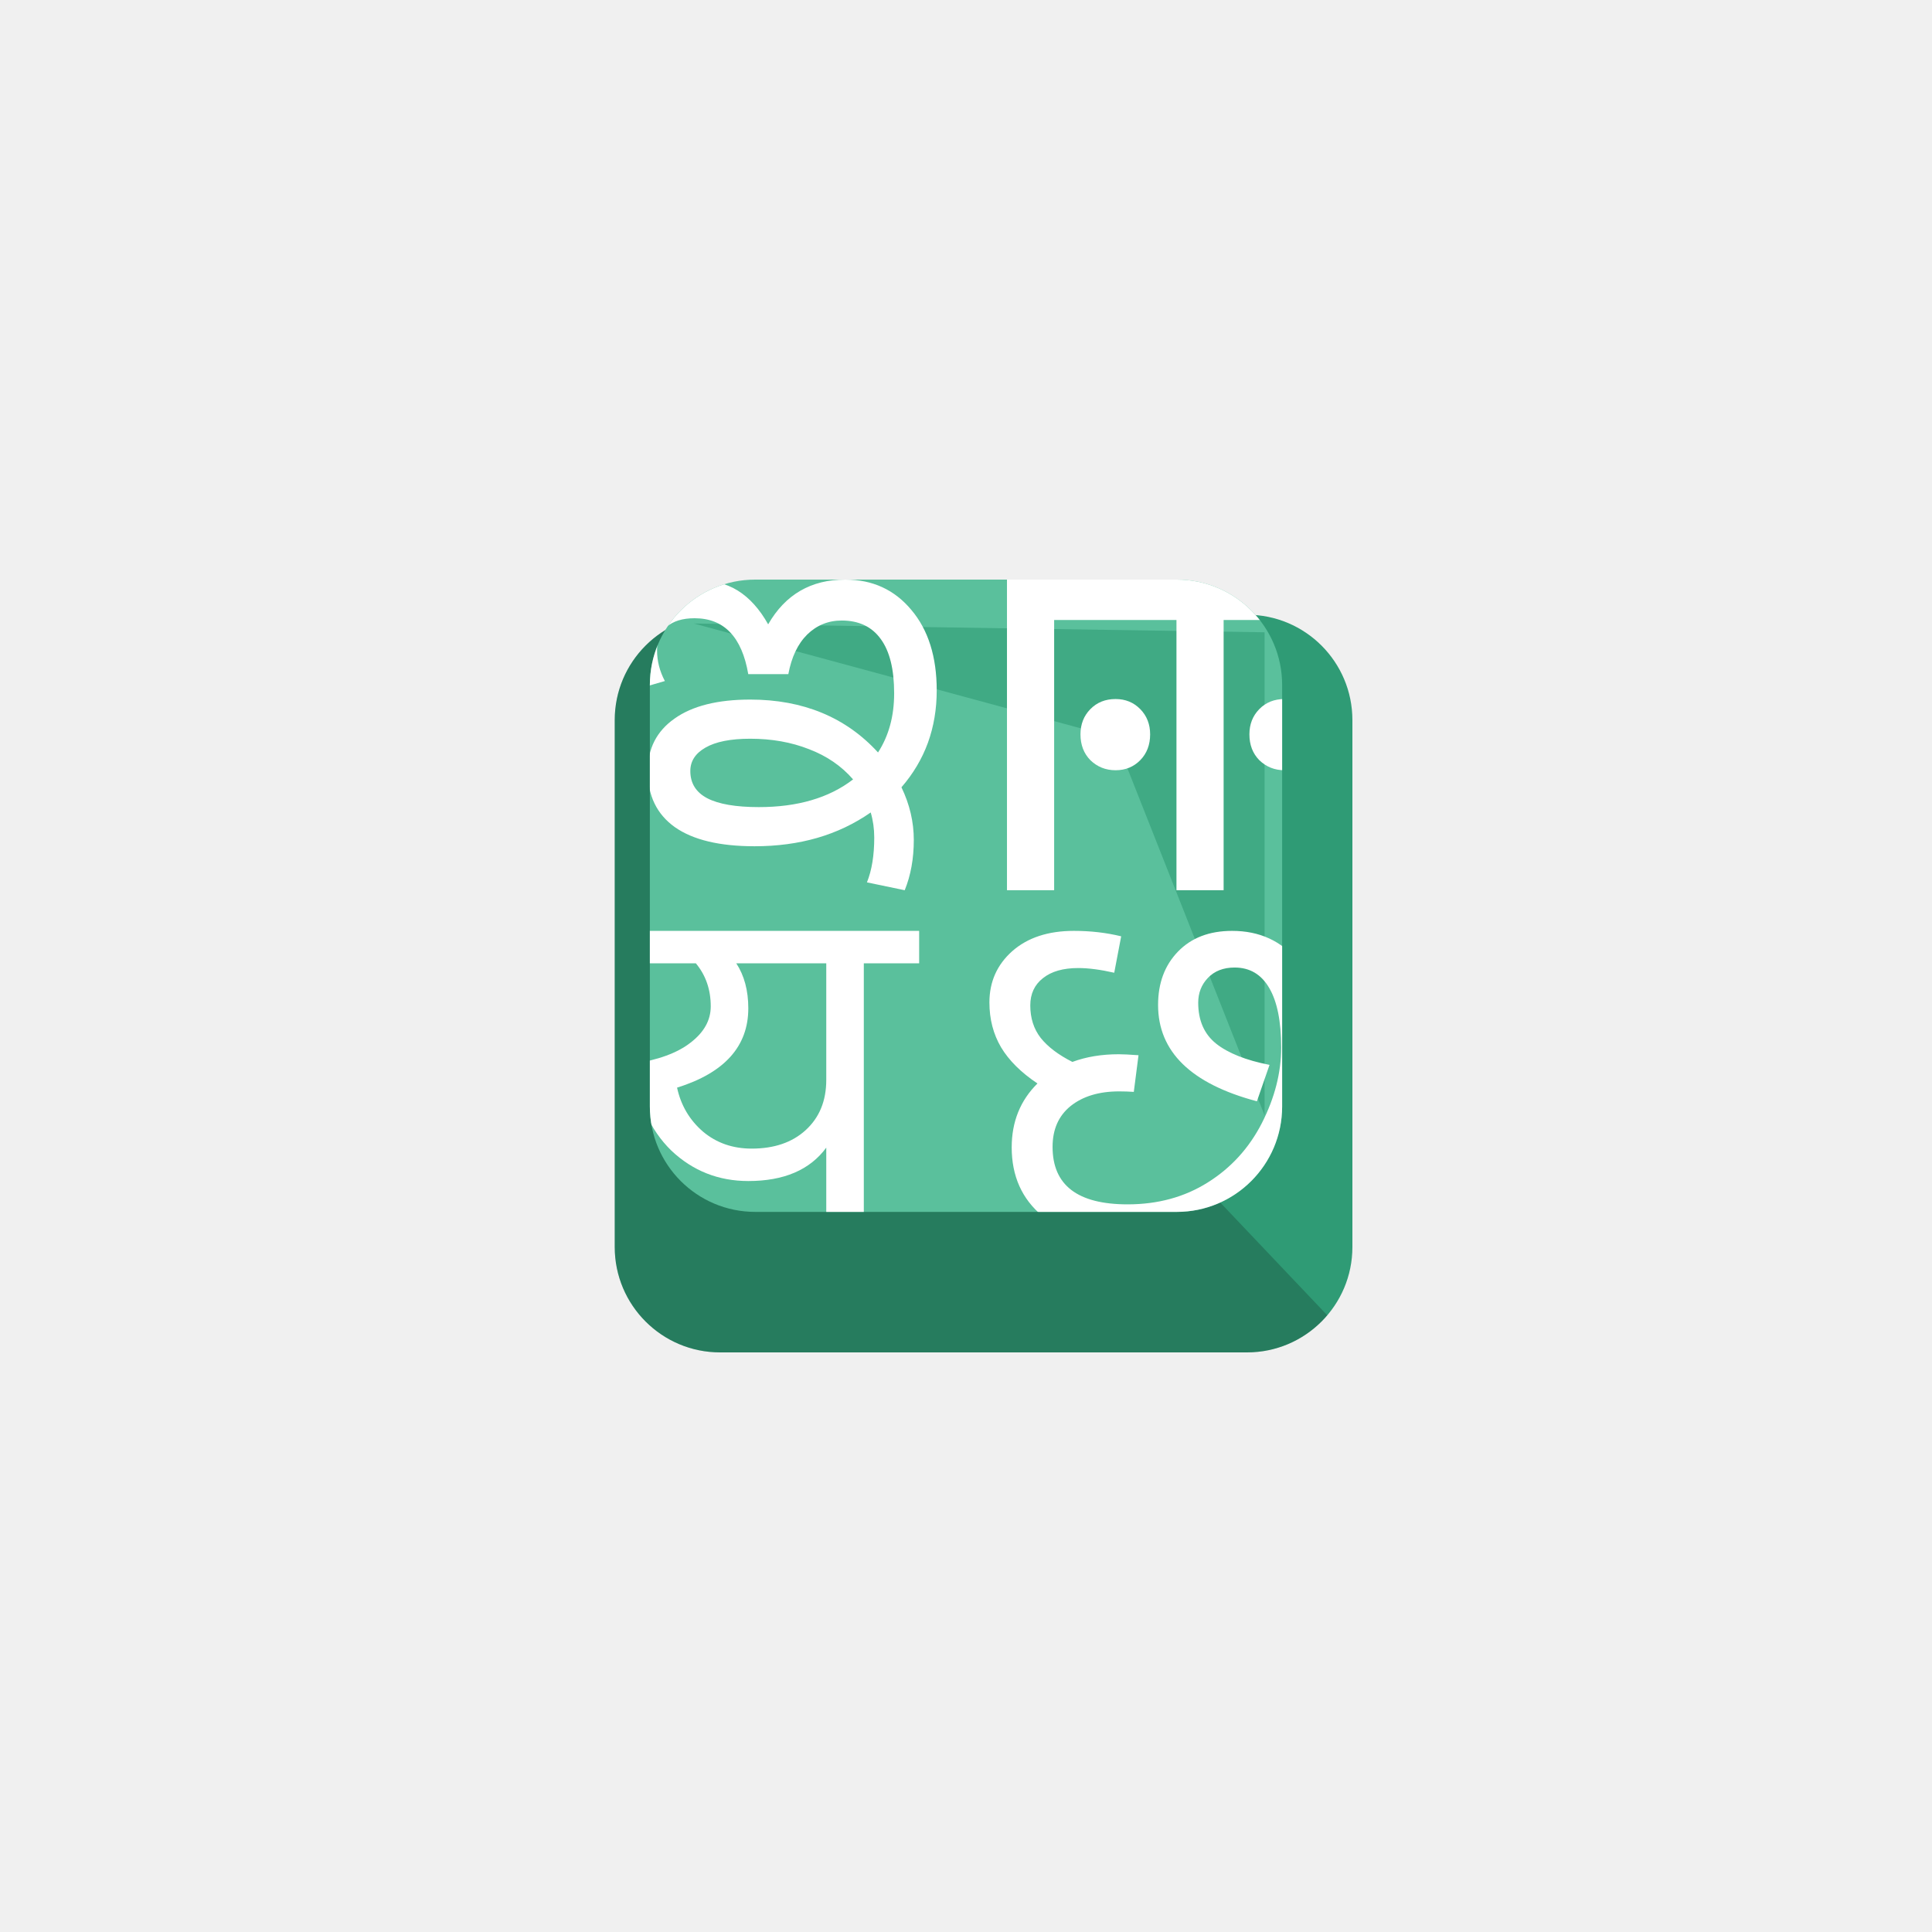
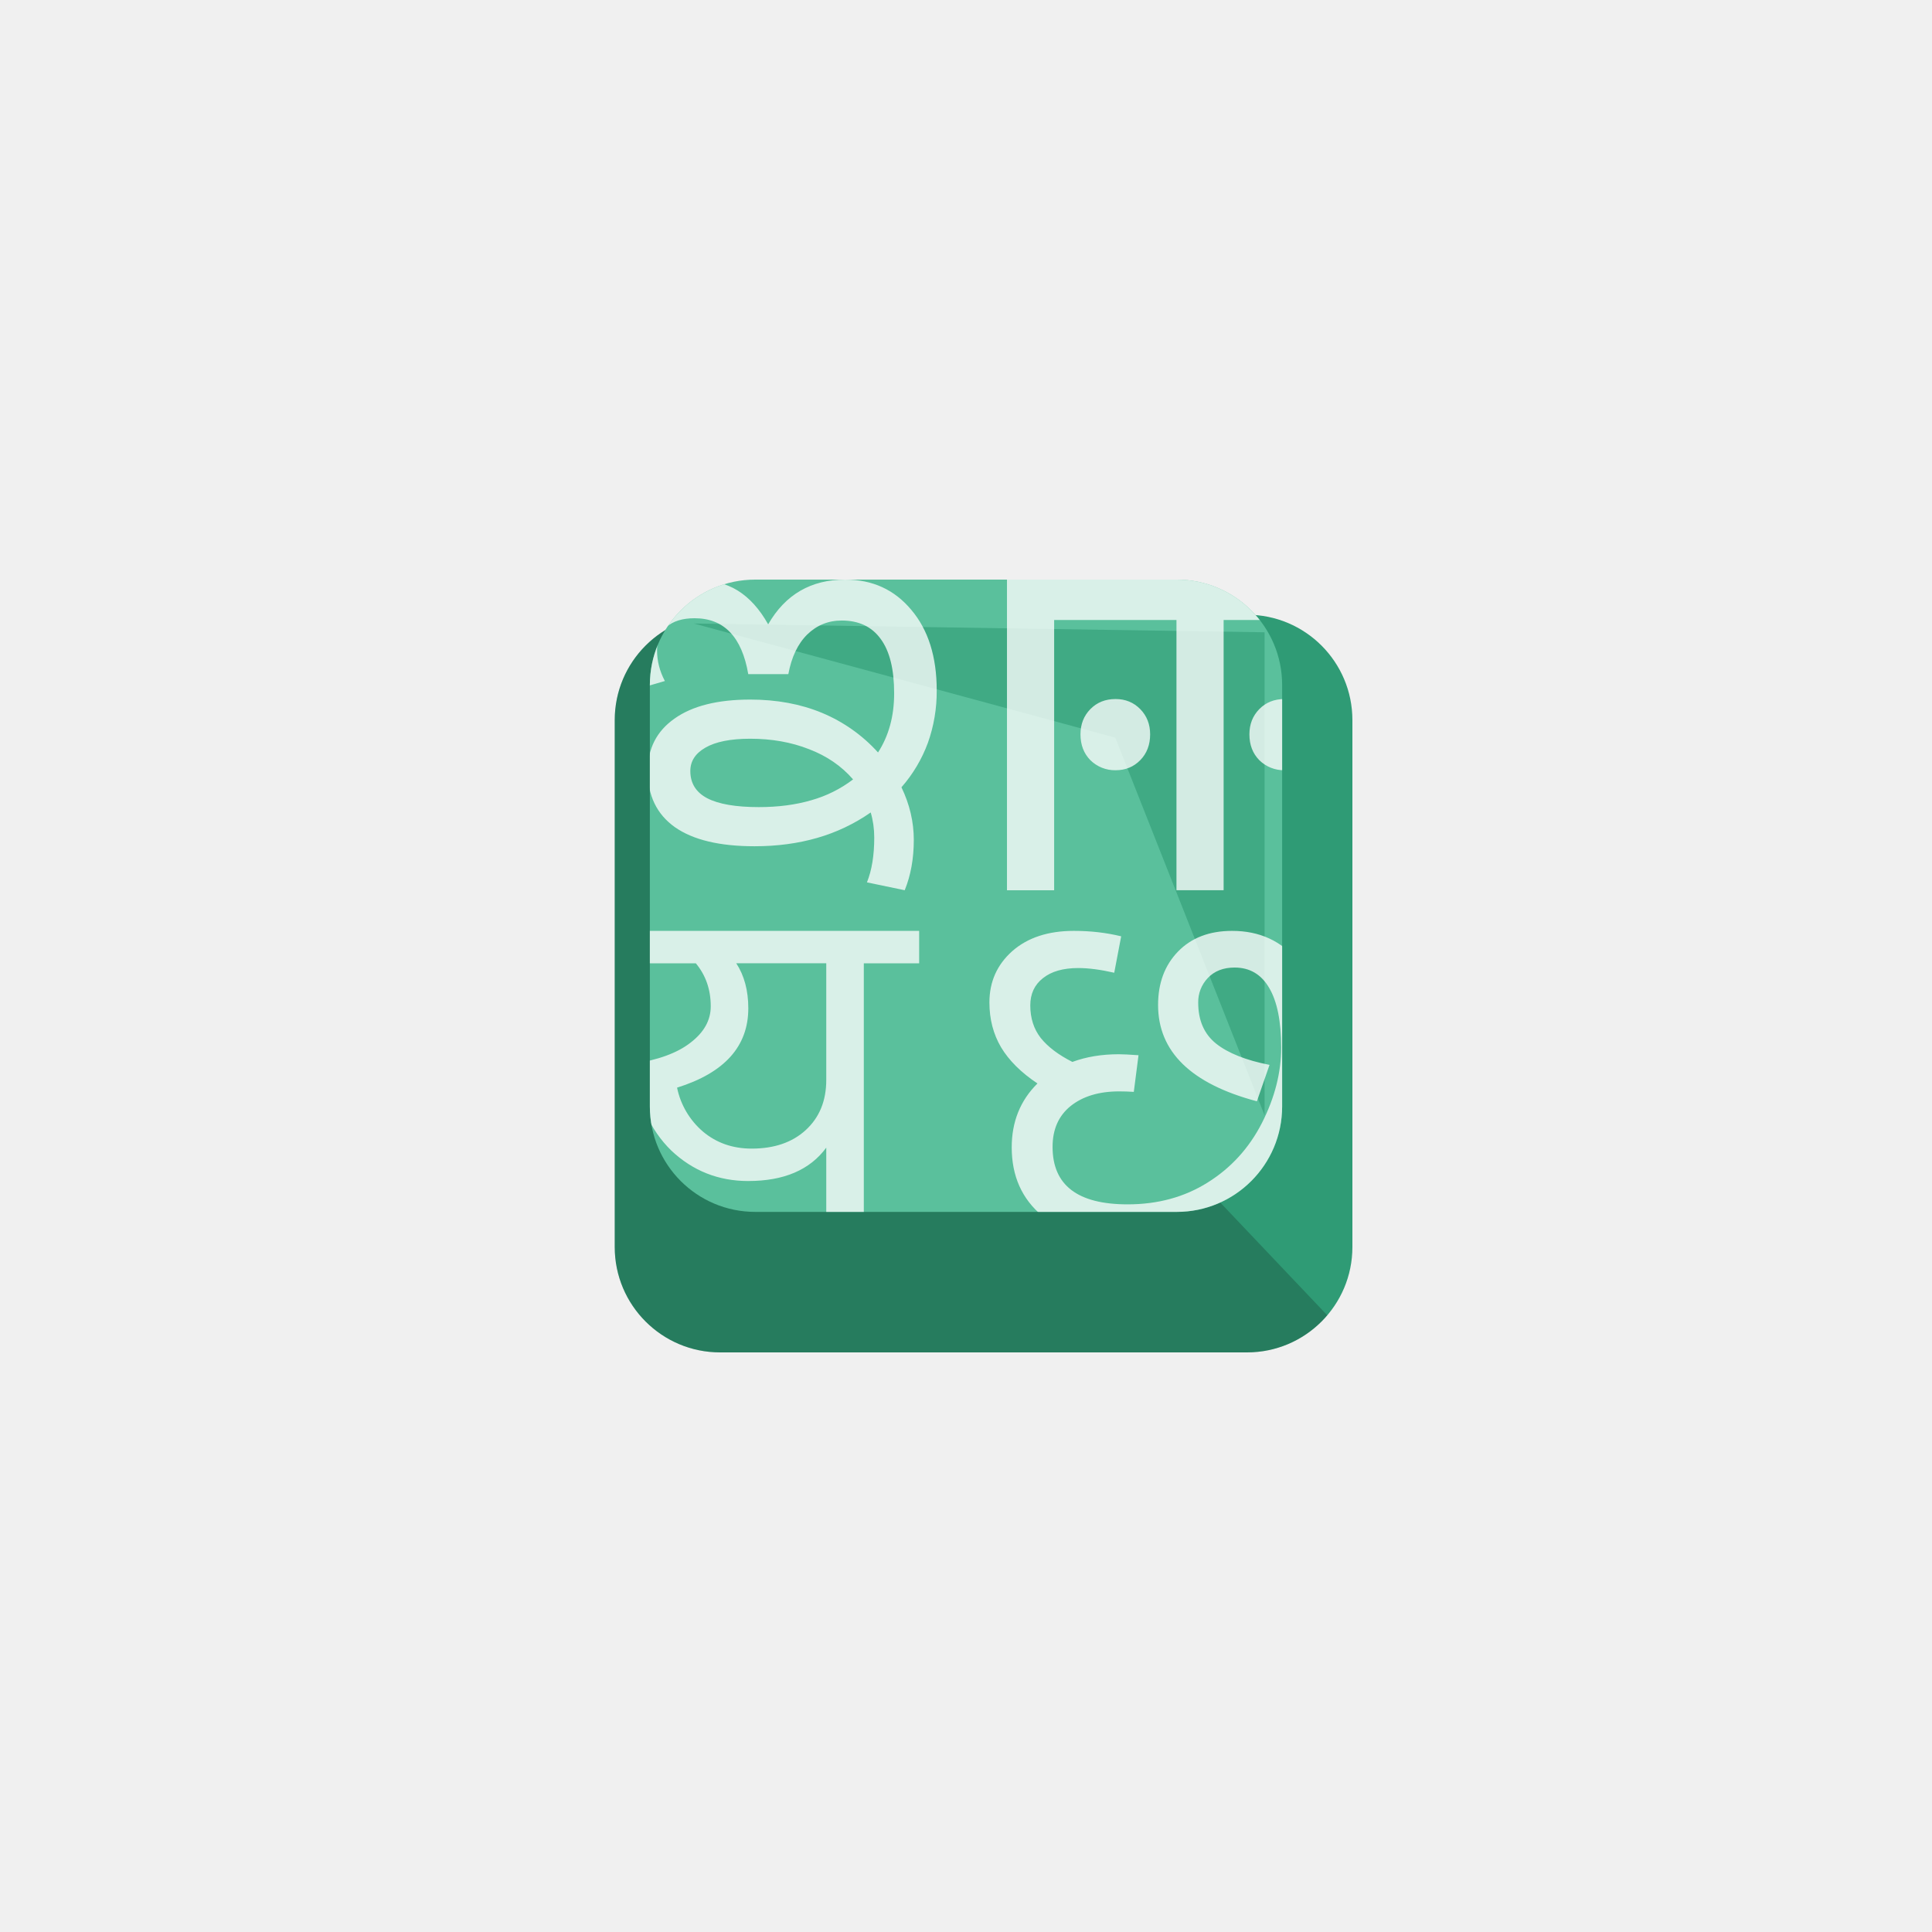
- <svg xmlns="http://www.w3.org/2000/svg" id="svg858" version="1.1" fill="none" viewBox="0 0 110 110" height="110" width="110">
-   <defs id="defs862" />
-   <rect id="rect837" fill="#2F9B75" rx="6" height="42" width="42" y="35" x="35" />
-   <path id="path839" fill="black" d="M38.312 35.634C36.348 36.62 35 38.653 35 41V71C35 74.314 37.686 77 41 77H71C72.83 77 74.469 76.18 75.57 74.888L38.312 35.634Z" clip-rule="evenodd" fill-rule="evenodd" opacity="0.2" />
-   <rect id="rect841" fill="#5AC09C" rx="6" height="36" width="36" y="33" x="37" />
-   <path id="path843" fill="#2F9B75" d="M63.5 42L72 63.5V36L39.5 35.5L63.5 42Z" opacity="0.6" />
-   <mask height="36" width="36" y="33" x="37" maskUnits="userSpaceOnUse" mask-type="alpha" id="mask0">
-     <rect id="rect845" fill="#C4C4C4" rx="6" height="36" width="36" y="33" x="37" />
+ <svg xmlns="http://www.w3.org/2000/svg" fill="none" viewBox="0 0 110 110">
+   <rect fill="#2F9B75" rx="6" height="42" width="42" y="35" x="35" />
+   <path fill="#000" d="M38.312 35.634A6 6 0 0035 41v30a6 6 0 006 6h30c1.83 0 3.47-.82 4.57-2.112L38.312 35.634z" clip-rule="evenodd" fill-rule="evenodd" opacity=".2" />
+   <rect fill="#5AC09C" rx="6" height="36" width="36" y="33" x="37" />
+   <path fill="#2F9B75" d="M63.5 42L72 63.5V36l-32.5-.5 24 6.5z" opacity=".6" />
+   <mask height="36" width="36" y="33" x="37" maskUnits="userSpaceOnUse" id="a">
+     <rect fill="#C4C4C4" rx="6" height="36" width="36" y="33" x="37" />
  </mask>
-   <g id="g856" mask="url(#mask0)">
-     <path id="path848" fill="white" d="M35.617 39.426C35.206 38.596 35 37.718 35 36.792C35 35.673 35.421 34.761 36.262 34.056C37.104 33.352 38.166 33 39.447 33C40.48 33 41.331 33.207 42.001 33.622C42.67 34.037 43.249 34.679 43.736 35.547C44.712 33.849 46.175 33 48.126 33C49.675 33 50.928 33.574 51.885 34.722C52.85 35.861 53.333 37.39 53.333 39.31C53.333 40.372 53.166 41.365 52.831 42.292C52.496 43.208 51.994 44.053 51.325 44.825C51.794 45.799 52.028 46.798 52.028 47.821C52.028 48.882 51.856 49.837 51.511 50.686L49.36 50.238C49.637 49.553 49.776 48.703 49.776 47.69C49.776 47.189 49.709 46.711 49.575 46.258C48.647 46.904 47.633 47.386 46.534 47.705C45.434 48.023 44.243 48.182 42.962 48.182C40.972 48.182 39.461 47.821 38.428 47.097C37.396 46.364 36.879 45.297 36.879 43.898C36.879 42.625 37.386 41.631 38.4 40.917C39.414 40.193 40.853 39.831 42.718 39.831C44.219 39.831 45.577 40.082 46.792 40.584C48.006 41.086 49.073 41.838 49.991 42.842C50.297 42.369 50.526 41.853 50.679 41.293C50.833 40.733 50.909 40.126 50.909 39.469C50.909 38.109 50.656 37.081 50.149 36.387C49.642 35.682 48.901 35.33 47.925 35.33C47.16 35.33 46.505 35.596 45.96 36.126C45.424 36.657 45.066 37.41 44.884 38.384H42.603C42.24 36.261 41.221 35.2 39.547 35.2C38.859 35.2 38.328 35.364 37.955 35.692C37.592 36.01 37.41 36.454 37.41 37.024C37.41 37.631 37.558 38.215 37.855 38.775L35.617 39.426ZM48.571 44.376C47.911 43.614 47.074 43.04 46.06 42.654C45.056 42.258 43.942 42.06 42.718 42.06C41.599 42.06 40.748 42.229 40.164 42.567C39.59 42.895 39.304 43.339 39.304 43.898C39.304 44.593 39.624 45.109 40.265 45.447C40.915 45.785 41.895 45.953 43.206 45.953C44.305 45.953 45.3 45.823 46.189 45.563C47.088 45.302 47.882 44.907 48.571 44.376Z" />
-     <path id="path850" fill="white" d="M57.333 50.686V33H75.882V35.299H69.668V50.686H66.983V35.299H60.019V50.686H57.333ZM63.516 43.854C62.954 43.854 62.475 43.663 62.08 43.28C61.705 42.897 61.518 42.407 61.518 41.811C61.518 41.237 61.705 40.758 62.08 40.375C62.455 39.992 62.933 39.8 63.516 39.8C64.078 39.8 64.547 39.992 64.922 40.375C65.296 40.758 65.484 41.237 65.484 41.811C65.484 42.407 65.296 42.897 64.922 43.28C64.547 43.663 64.078 43.854 63.516 43.854ZM73.134 43.854C72.572 43.854 72.093 43.663 71.698 43.28C71.323 42.897 71.136 42.407 71.136 41.811C71.136 41.237 71.323 40.758 71.698 40.375C72.073 39.992 72.551 39.8 73.134 39.8C73.696 39.8 74.165 39.992 74.54 40.375C74.914 40.758 75.102 41.237 75.102 41.811C75.102 42.407 74.914 42.897 74.54 43.28C74.165 43.663 73.696 43.854 73.134 43.854Z" />
-     <path id="path852" fill="white" d="M42.605 67.243C40.906 67.243 39.444 66.664 38.22 65.507C37.014 64.332 36.275 62.688 36.001 60.576C37.462 60.355 38.567 59.952 39.316 59.364C40.084 58.776 40.467 58.087 40.467 57.298C40.467 56.343 40.184 55.525 39.618 54.846H34V53H52.333V54.846H49.182V70.686H47.044V65.342C46.113 66.609 44.633 67.243 42.605 67.243ZM42.797 65.397C44.076 65.397 45.099 65.048 45.866 64.35C46.652 63.634 47.044 62.679 47.044 61.485V54.846H41.92C42.377 55.544 42.605 56.398 42.605 57.408C42.605 59.575 41.253 61.081 38.549 61.926C38.768 62.936 39.262 63.772 40.029 64.433C40.796 65.076 41.719 65.397 42.797 65.397Z" />
-     <path id="path854" fill="white" d="M64.554 62.167C64.282 62.149 64.004 62.139 63.722 62.139C62.575 62.139 61.654 62.417 60.959 62.971C60.272 63.526 59.929 64.302 59.929 65.299C59.929 67.48 61.353 68.571 64.202 68.571C65.922 68.571 67.441 68.157 68.757 67.329C70.082 66.502 71.112 65.374 71.845 63.945C72.578 62.506 72.945 61.072 72.945 59.643C72.945 58.157 72.719 57.029 72.268 56.258C71.817 55.478 71.159 55.087 70.294 55.087C69.654 55.087 69.147 55.285 68.771 55.68C68.404 56.065 68.221 56.535 68.221 57.09C68.221 58.096 68.559 58.872 69.236 59.417C69.922 59.963 70.938 60.367 72.282 60.63L71.563 62.703C67.812 61.707 65.936 59.878 65.936 57.217C65.936 55.976 66.312 54.965 67.064 54.185C67.826 53.395 68.855 53 70.153 53C71.713 53 72.963 53.574 73.904 54.721C74.844 55.868 75.314 57.508 75.314 59.643C75.314 61.467 74.858 63.254 73.946 65.002C73.043 66.742 71.751 68.124 70.068 69.149C68.385 70.174 66.449 70.686 64.258 70.686C62.153 70.686 60.517 70.202 59.351 69.234C58.185 68.265 57.602 66.963 57.602 65.327C57.602 63.869 58.091 62.657 59.069 61.688C58.138 61.067 57.447 60.381 56.996 59.629C56.554 58.877 56.333 58.026 56.333 57.076C56.333 55.901 56.766 54.928 57.631 54.157C58.505 53.386 59.675 53 61.142 53C62.091 53 62.989 53.103 63.835 53.31L63.44 55.384C62.651 55.205 61.969 55.116 61.396 55.116C60.531 55.116 59.859 55.308 59.379 55.694C58.9 56.07 58.66 56.587 58.66 57.245C58.66 57.969 58.858 58.585 59.252 59.093C59.657 59.601 60.258 60.057 61.057 60.461C61.847 60.169 62.726 60.024 63.694 60.024C63.929 60.024 64.305 60.042 64.822 60.08L64.554 62.167Z" />
+   <g mask="url(#a)" fill="#fff">
+     <path d="M35.617 39.426A5.855 5.855 0 0135 36.792c0-1.12.42-2.031 1.262-2.736.842-.704 1.904-1.056 3.185-1.056 1.033 0 1.884.207 2.553.622.67.415 1.249 1.057 1.736 1.925.976-1.698 2.439-2.547 4.39-2.547 1.55 0 2.802.574 3.759 1.722.965 1.139 1.448 2.668 1.448 4.588a8.705 8.705 0 01-.502 2.982 8.07 8.07 0 01-1.506 2.533c.469.974.703 1.973.703 2.996 0 1.06-.172 2.016-.517 2.865l-2.151-.448c.277-.685.416-1.535.416-2.548 0-.501-.067-.979-.201-1.432a10.285 10.285 0 01-3.041 1.447c-1.1.318-2.29.477-3.572.477-1.99 0-3.5-.361-4.534-1.085-1.032-.733-1.549-1.8-1.549-3.199 0-1.273.507-2.267 1.52-2.981 1.015-.724 2.454-1.086 4.319-1.086 1.501 0 2.86.251 4.074.753a8.906 8.906 0 013.199 2.258c.306-.473.535-.99.688-1.549.154-.56.23-1.167.23-1.824 0-1.36-.253-2.388-.76-3.082-.507-.705-1.248-1.057-2.224-1.057-.765 0-1.42.266-1.965.796-.536.53-.894 1.284-1.076 2.258h-2.281c-.363-2.123-1.382-3.184-3.056-3.184-.688 0-1.219.164-1.592.492-.363.318-.545.762-.545 1.332 0 .607.148 1.191.445 1.75l-2.238.652zm12.954 4.95c-.66-.762-1.497-1.336-2.51-1.722-1.005-.396-2.12-.594-3.343-.594-1.12 0-1.97.17-2.554.507-.574.328-.86.772-.86 1.331 0 .695.32 1.211.96 1.549.651.338 1.631.506 2.941.506 1.1 0 2.095-.13 2.984-.39a7.095 7.095 0 002.382-1.187zM57.333 50.686V33h18.55v2.299h-6.215v15.387h-2.685V35.3h-6.964v15.387h-2.686zm6.183-6.832a1.99 1.99 0 01-1.436-.574c-.375-.383-.562-.873-.562-1.469 0-.574.187-1.053.562-1.436.375-.383.853-.575 1.436-.575.562 0 1.03.192 1.406.575.374.383.562.862.562 1.436 0 .596-.188 1.086-.562 1.469-.375.383-.844.574-1.406.574zm9.618 0a1.99 1.99 0 01-1.436-.574c-.375-.383-.562-.873-.562-1.469 0-.574.187-1.053.562-1.436.375-.383.853-.575 1.436-.575.562 0 1.03.192 1.406.575.374.383.562.862.562 1.436 0 .596-.188 1.086-.562 1.469-.375.383-.844.574-1.406.574zM42.605 67.243c-1.7 0-3.16-.579-4.385-1.736-1.206-1.175-1.945-2.819-2.22-4.931 1.462-.22 2.567-.624 3.316-1.212.768-.588 1.151-1.277 1.151-2.066 0-.955-.283-1.773-.85-2.452H34V53h18.333v1.846h-3.151v15.84h-2.138v-5.344c-.931 1.267-2.411 1.9-4.44 1.9zm.192-1.846c1.279 0 2.302-.349 3.069-1.047.786-.716 1.178-1.671 1.178-2.865v-6.64H41.92c.456.699.685 1.553.685 2.563 0 2.167-1.352 3.673-4.056 4.518a4.472 4.472 0 001.48 2.507c.767.642 1.69.964 2.768.964zM64.554 62.167a12.09 12.09 0 00-.832-.028c-1.147 0-2.068.278-2.763.832-.687.555-1.03 1.33-1.03 2.328 0 2.181 1.424 3.272 4.273 3.272 1.72 0 3.239-.414 4.555-1.242 1.325-.827 2.355-1.955 3.088-3.384.733-1.439 1.1-2.873 1.1-4.302 0-1.486-.226-2.614-.677-3.385-.451-.78-1.11-1.17-1.974-1.17-.64 0-1.147.197-1.523.592a1.97 1.97 0 00-.55 1.41c0 1.006.338 1.782 1.015 2.327.686.546 1.702.95 3.046 1.213l-.72 2.073c-3.75-.996-5.626-2.825-5.626-5.486 0-1.241.376-2.252 1.128-3.032.762-.79 1.791-1.185 3.089-1.185 1.56 0 2.81.574 3.75 1.72.94 1.148 1.41 2.788 1.41 4.923 0 1.824-.455 3.61-1.367 5.36a10.353 10.353 0 01-3.878 4.146c-1.683 1.025-3.62 1.537-5.81 1.537-2.105 0-3.741-.484-4.907-1.452-1.166-.969-1.748-2.271-1.748-3.907 0-1.458.488-2.67 1.466-3.639-.93-.62-1.622-1.307-2.073-2.06-.442-.751-.663-1.602-.663-2.552 0-1.175.433-2.148 1.298-2.92.874-.77 2.044-1.156 3.51-1.156.95 0 1.848.103 2.694.31l-.395 2.074c-.79-.18-1.47-.268-2.044-.268-.865 0-1.537.192-2.017.578-.48.376-.719.893-.719 1.551 0 .724.198 1.34.592 1.848.405.508 1.006.964 1.805 1.368.79-.291 1.669-.437 2.637-.437.235 0 .611.018 1.128.056l-.268 2.087z" />
  </g>
</svg>
